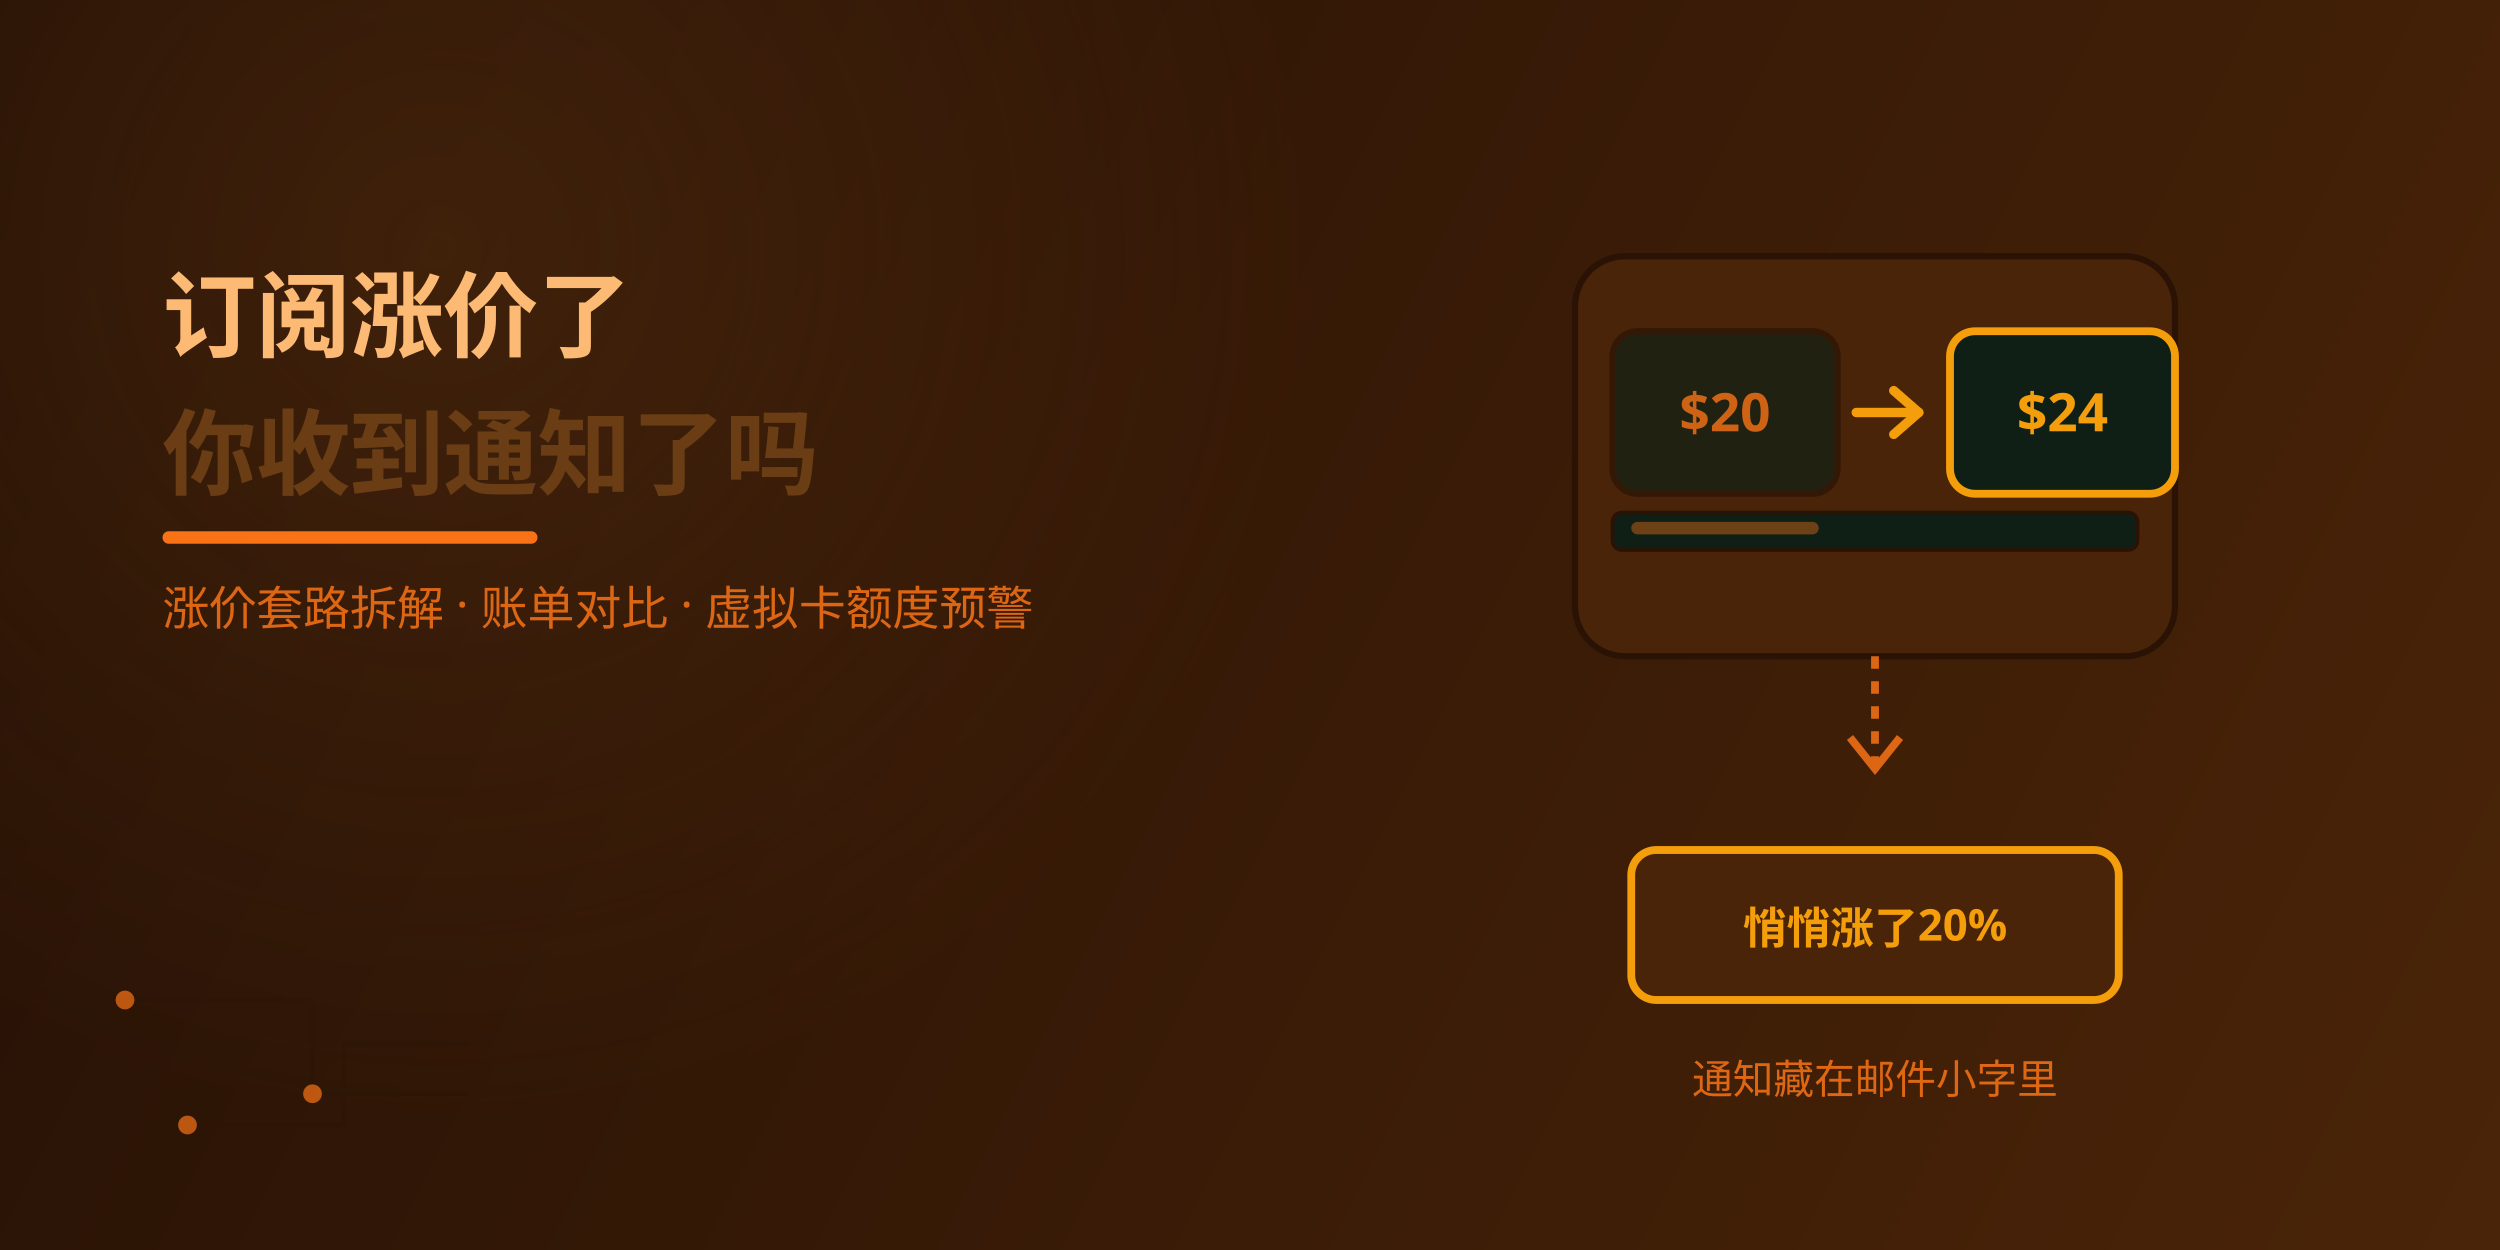
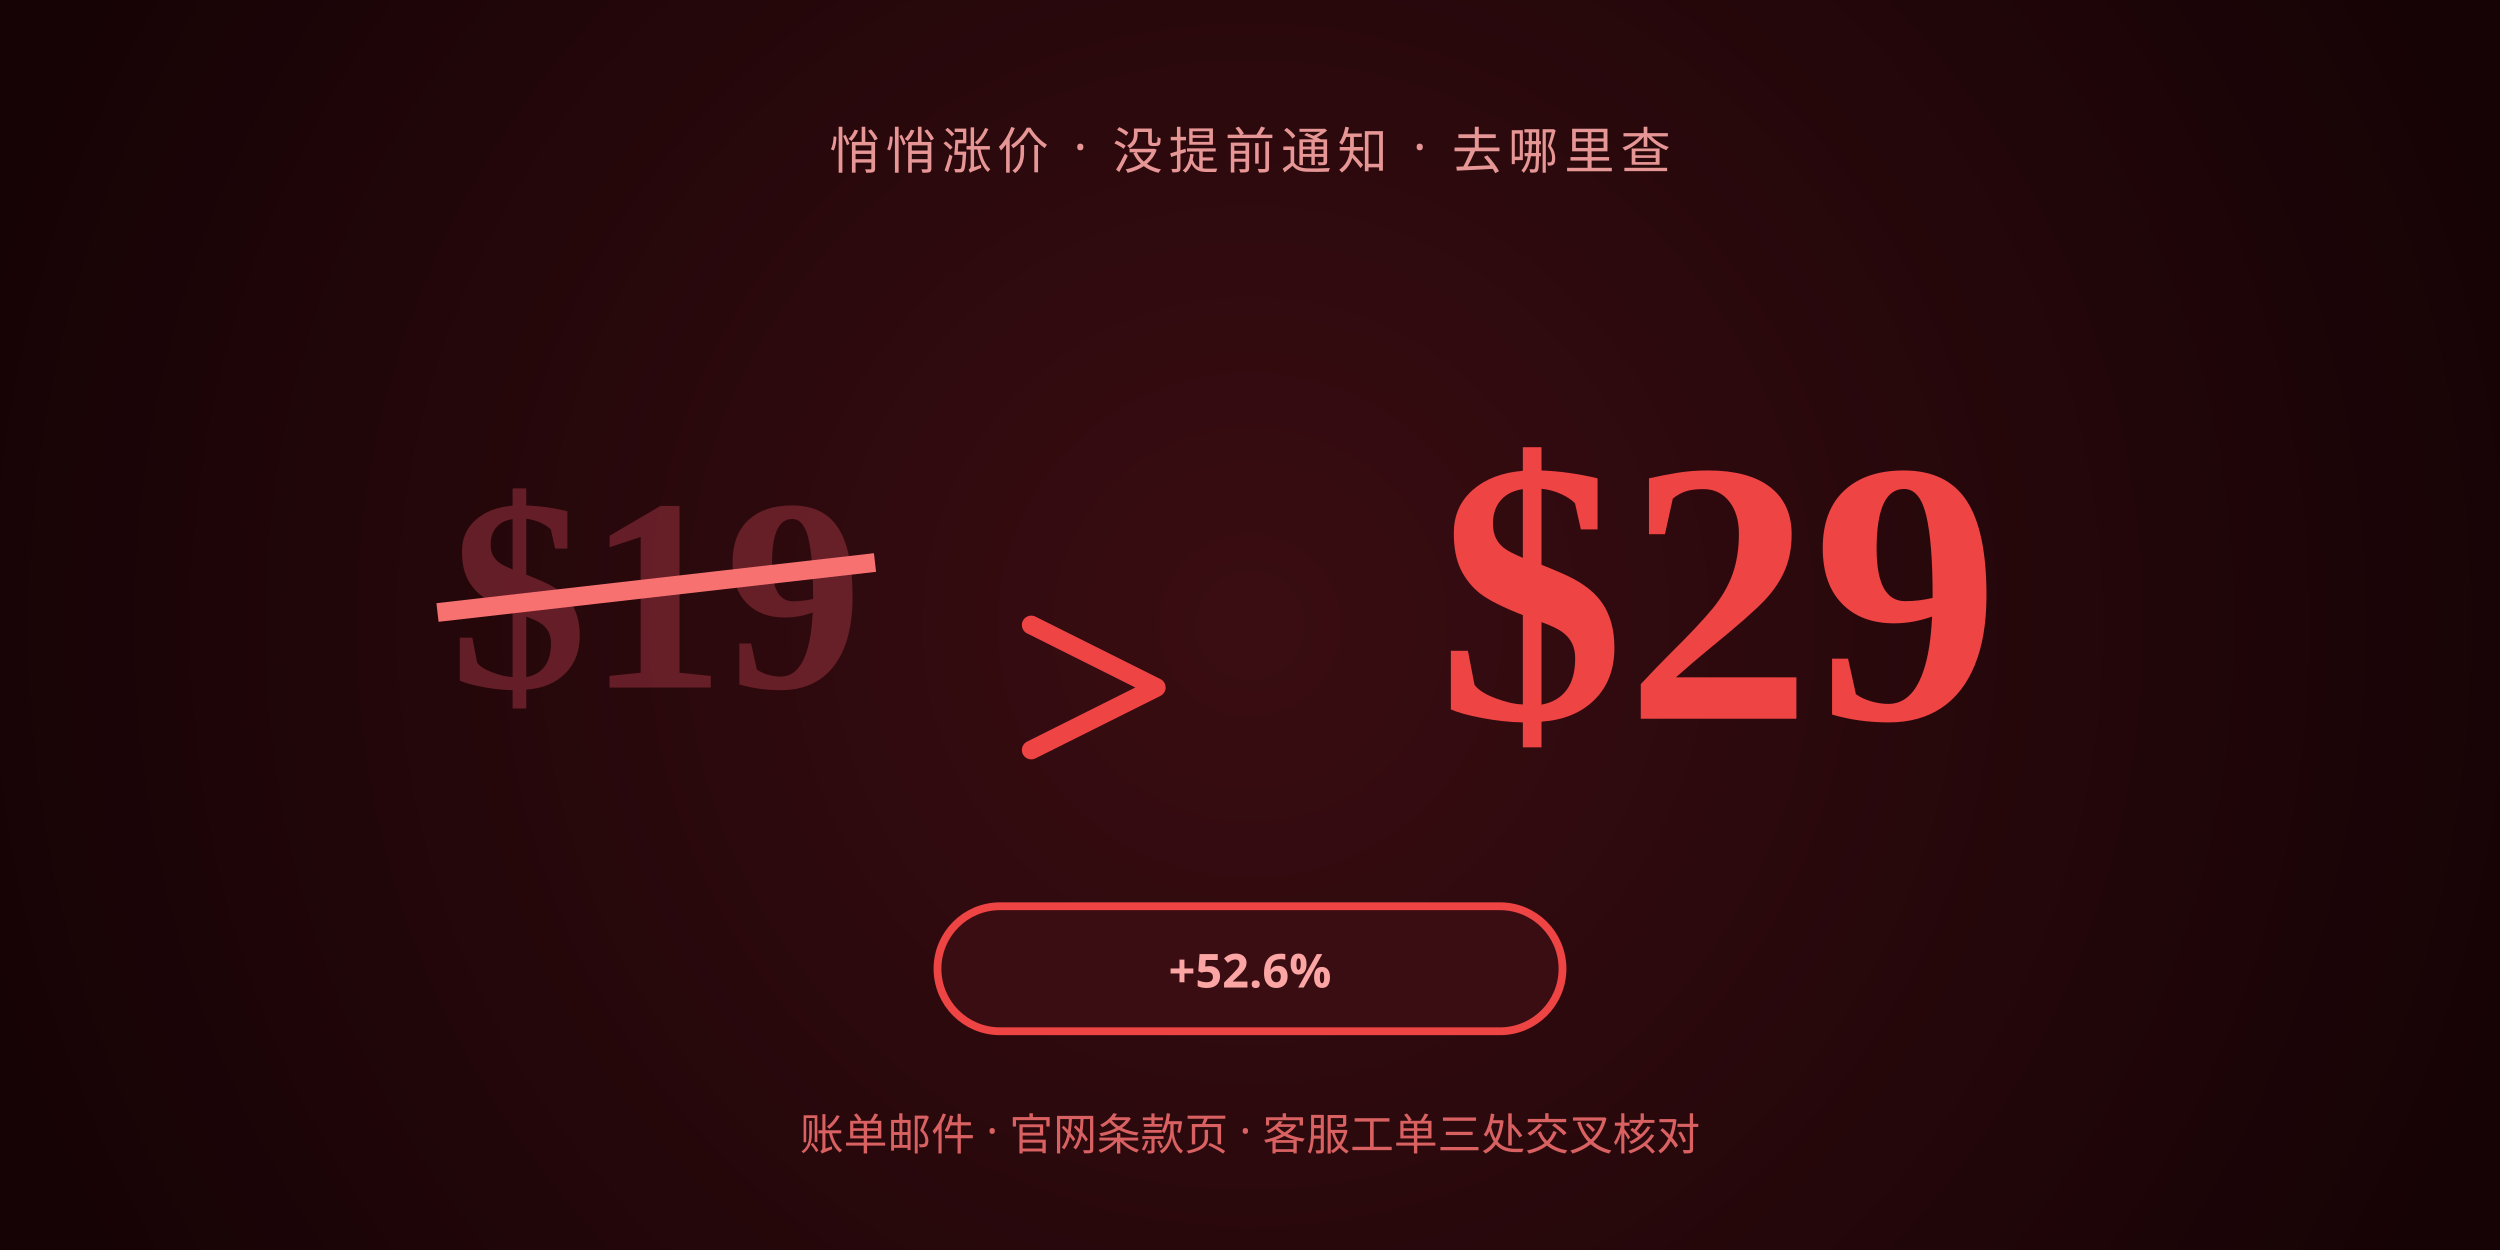
- <svg xmlns="http://www.w3.org/2000/svg" viewBox="0 0 800 400" role="img" aria-label="AI 订阅涨价不提前通知：账单变贵排查封面图">
+ <svg xmlns="http://www.w3.org/2000/svg" viewBox="0 0 800 400" role="img" aria-label="AI订阅涨价未提前通知去哪里查封面图">
  <defs>
-     <linearGradient id="bgGradPhn" x1="0" y1="0" x2="800" y2="400" gradientUnits="userSpaceOnUse">
-       <stop offset="0" stop-color="#241005" />
-       <stop offset="1" stop-color="#4a2408" />
-     </linearGradient>
-     <radialGradient id="glowPhn" cx="140" cy="80" r="280" gradientUnits="userSpaceOnUse">
-       <stop offset="0" stop-color="#6b3d14" stop-opacity="0.32" />
-       <stop offset="1" stop-color="#6b3d14" stop-opacity="0" />
+     <radialGradient id="bgGradPh" cx="400" cy="200" r="420" gradientUnits="userSpaceOnUse">
+       <stop offset="0" stop-color="#3a0d12" />
+       <stop offset="1" stop-color="#160305" />
    </radialGradient>
  </defs>
-   <rect width="800" height="400" fill="url(#bgGradPhn)" />
-   <rect width="800" height="400" fill="url(#glowPhn)" />
-   <g stroke="#2a1305" stroke-width="1.4" opacity="0.4" fill="none">
-     <path d="M40 320 h60 v30 h50" />
-     <path d="M60 360 h50 v-26 h40" />
+   <rect width="800" height="400" fill="url(#bgGradPh)" />
+   <text x="400" y="54" text-anchor="middle" font-family="'PingFang SC','Microsoft YaHei',sans-serif" font-size="16" letter-spacing="2" fill="#fca5a5" opacity="0.9">悄悄涨价 · 没提前通知 · 去哪里查</text>
+   <g transform="translate(400,220)">
+     <text x="-190" y="0" text-anchor="middle" font-size="88" font-weight="700" fill="#7a2530" opacity="0.75">$19</text>
+     <line x1="-260" y1="-24" x2="-120" y2="-40" stroke="#f87171" stroke-width="6" />
+     <path d="M-70 -20 l40 20 l-40 20" fill="none" stroke="#ef4444" stroke-width="6" stroke-linecap="round" stroke-linejoin="round" />
+     <text x="150" y="10" text-anchor="middle" font-size="120" font-weight="700" fill="#ef4444">$29</text>
  </g>
-   <g fill="#f97316" opacity="0.7">
-     <circle cx="40" cy="320" r="3" />
-     <circle cx="100" cy="350" r="3" />
-     <circle cx="60" cy="360" r="3" />
-   </g>
-   <text x="52" y="112" font-family="'PingFang SC','Microsoft YaHei',sans-serif" font-size="30" font-weight="700" fill="#fdba74">订阅涨价了</text>
-   <text x="52" y="156" font-family="'PingFang SC','Microsoft YaHei',sans-serif" font-size="30" font-weight="700" fill="#6b3d14">你收到通知了吗</text>
-   <rect x="52" y="170" width="120" height="4" rx="2" fill="#f97316" />
-   <text x="52" y="200" font-family="'PingFang SC','Microsoft YaHei',sans-serif" font-size="15" font-weight="400" fill="#f97316" opacity="0.85">涨价套路拆解 · 账单对比 · 虚拟卡额度预警</text>
-   <g transform="translate(600,146)">
-     <rect x="-96" y="-64" width="192" height="128" rx="16" fill="#4a2408" stroke="#2a1305" stroke-width="2" />
-     <rect x="-84" y="-40" width="72" height="52" rx="8" fill="#0f1f16" stroke="#2a1305" stroke-width="2" opacity="0.7" />
-     <text x="-48" y="-8" text-anchor="middle" font-family="'PingFang SC','Microsoft YaHei',sans-serif" font-size="17" font-weight="700" fill="#f97316" opacity="0.8">$20</text>
-     <path d="M-6 -14 h20" stroke="#f59e0b" stroke-width="3" stroke-linecap="round" />
-     <path d="M6 -21 l8 7 -8 7" fill="none" stroke="#f59e0b" stroke-width="3" stroke-linecap="round" stroke-linejoin="round" />
-     <rect x="24" y="-40" width="72" height="52" rx="8" fill="#0f1f16" stroke="#f59e0b" stroke-width="2.5" />
-     <text x="60" y="-8" text-anchor="middle" font-family="'PingFang SC','Microsoft YaHei',sans-serif" font-size="17" font-weight="700" fill="#f59e0b">$24</text>
-     <rect x="-84" y="18" width="168" height="12" rx="3" fill="#0f1f16" stroke="#2a1305" stroke-width="1.2" />
-     <rect x="-78" y="21" width="60" height="4" rx="2" fill="#f97316" opacity="0.4" />
-   </g>
-   <g stroke="#f97316" stroke-width="2.5" fill="none" opacity="0.85">
-     <path d="M600 210 v34" stroke-dasharray="4 4" />
-     <path d="M592 236 l8 10 l8 -10" fill="none" />
-   </g>
-   <g transform="translate(600,296)">
-     <rect x="-78" y="-24" width="156" height="48" rx="8" fill="#4a2408" stroke="#f59e0b" stroke-width="2.5" />
-     <text x="0" y="6" text-anchor="middle" font-family="'PingFang SC','Microsoft YaHei',sans-serif" font-size="14" fill="#f59e0b" font-weight="700">悄悄涨了20%</text>
-   </g>
-   <text x="600" y="350" text-anchor="middle" font-family="'PingFang SC','Microsoft YaHei',sans-serif" font-size="13" fill="#f97316" opacity="0.85">通知藏在邮件小字里</text>
+   <rect x="300" y="290" width="200" height="40" rx="20" fill="#3a0d12" stroke="#ef4444" stroke-width="2.5" />
+   <text x="400" y="316" text-anchor="middle" font-family="'PingFang SC','Microsoft YaHei',sans-serif" font-size="15" font-weight="700" fill="#fca5a5">+52.6%</text>
+   <text x="400" y="368" text-anchor="middle" font-family="'PingFang SC','Microsoft YaHei',sans-serif" font-size="14" fill="#f87171" opacity="0.85">账单邮件 · 官网条款页 · 客服工单三处交叉核对</text>
</svg>
